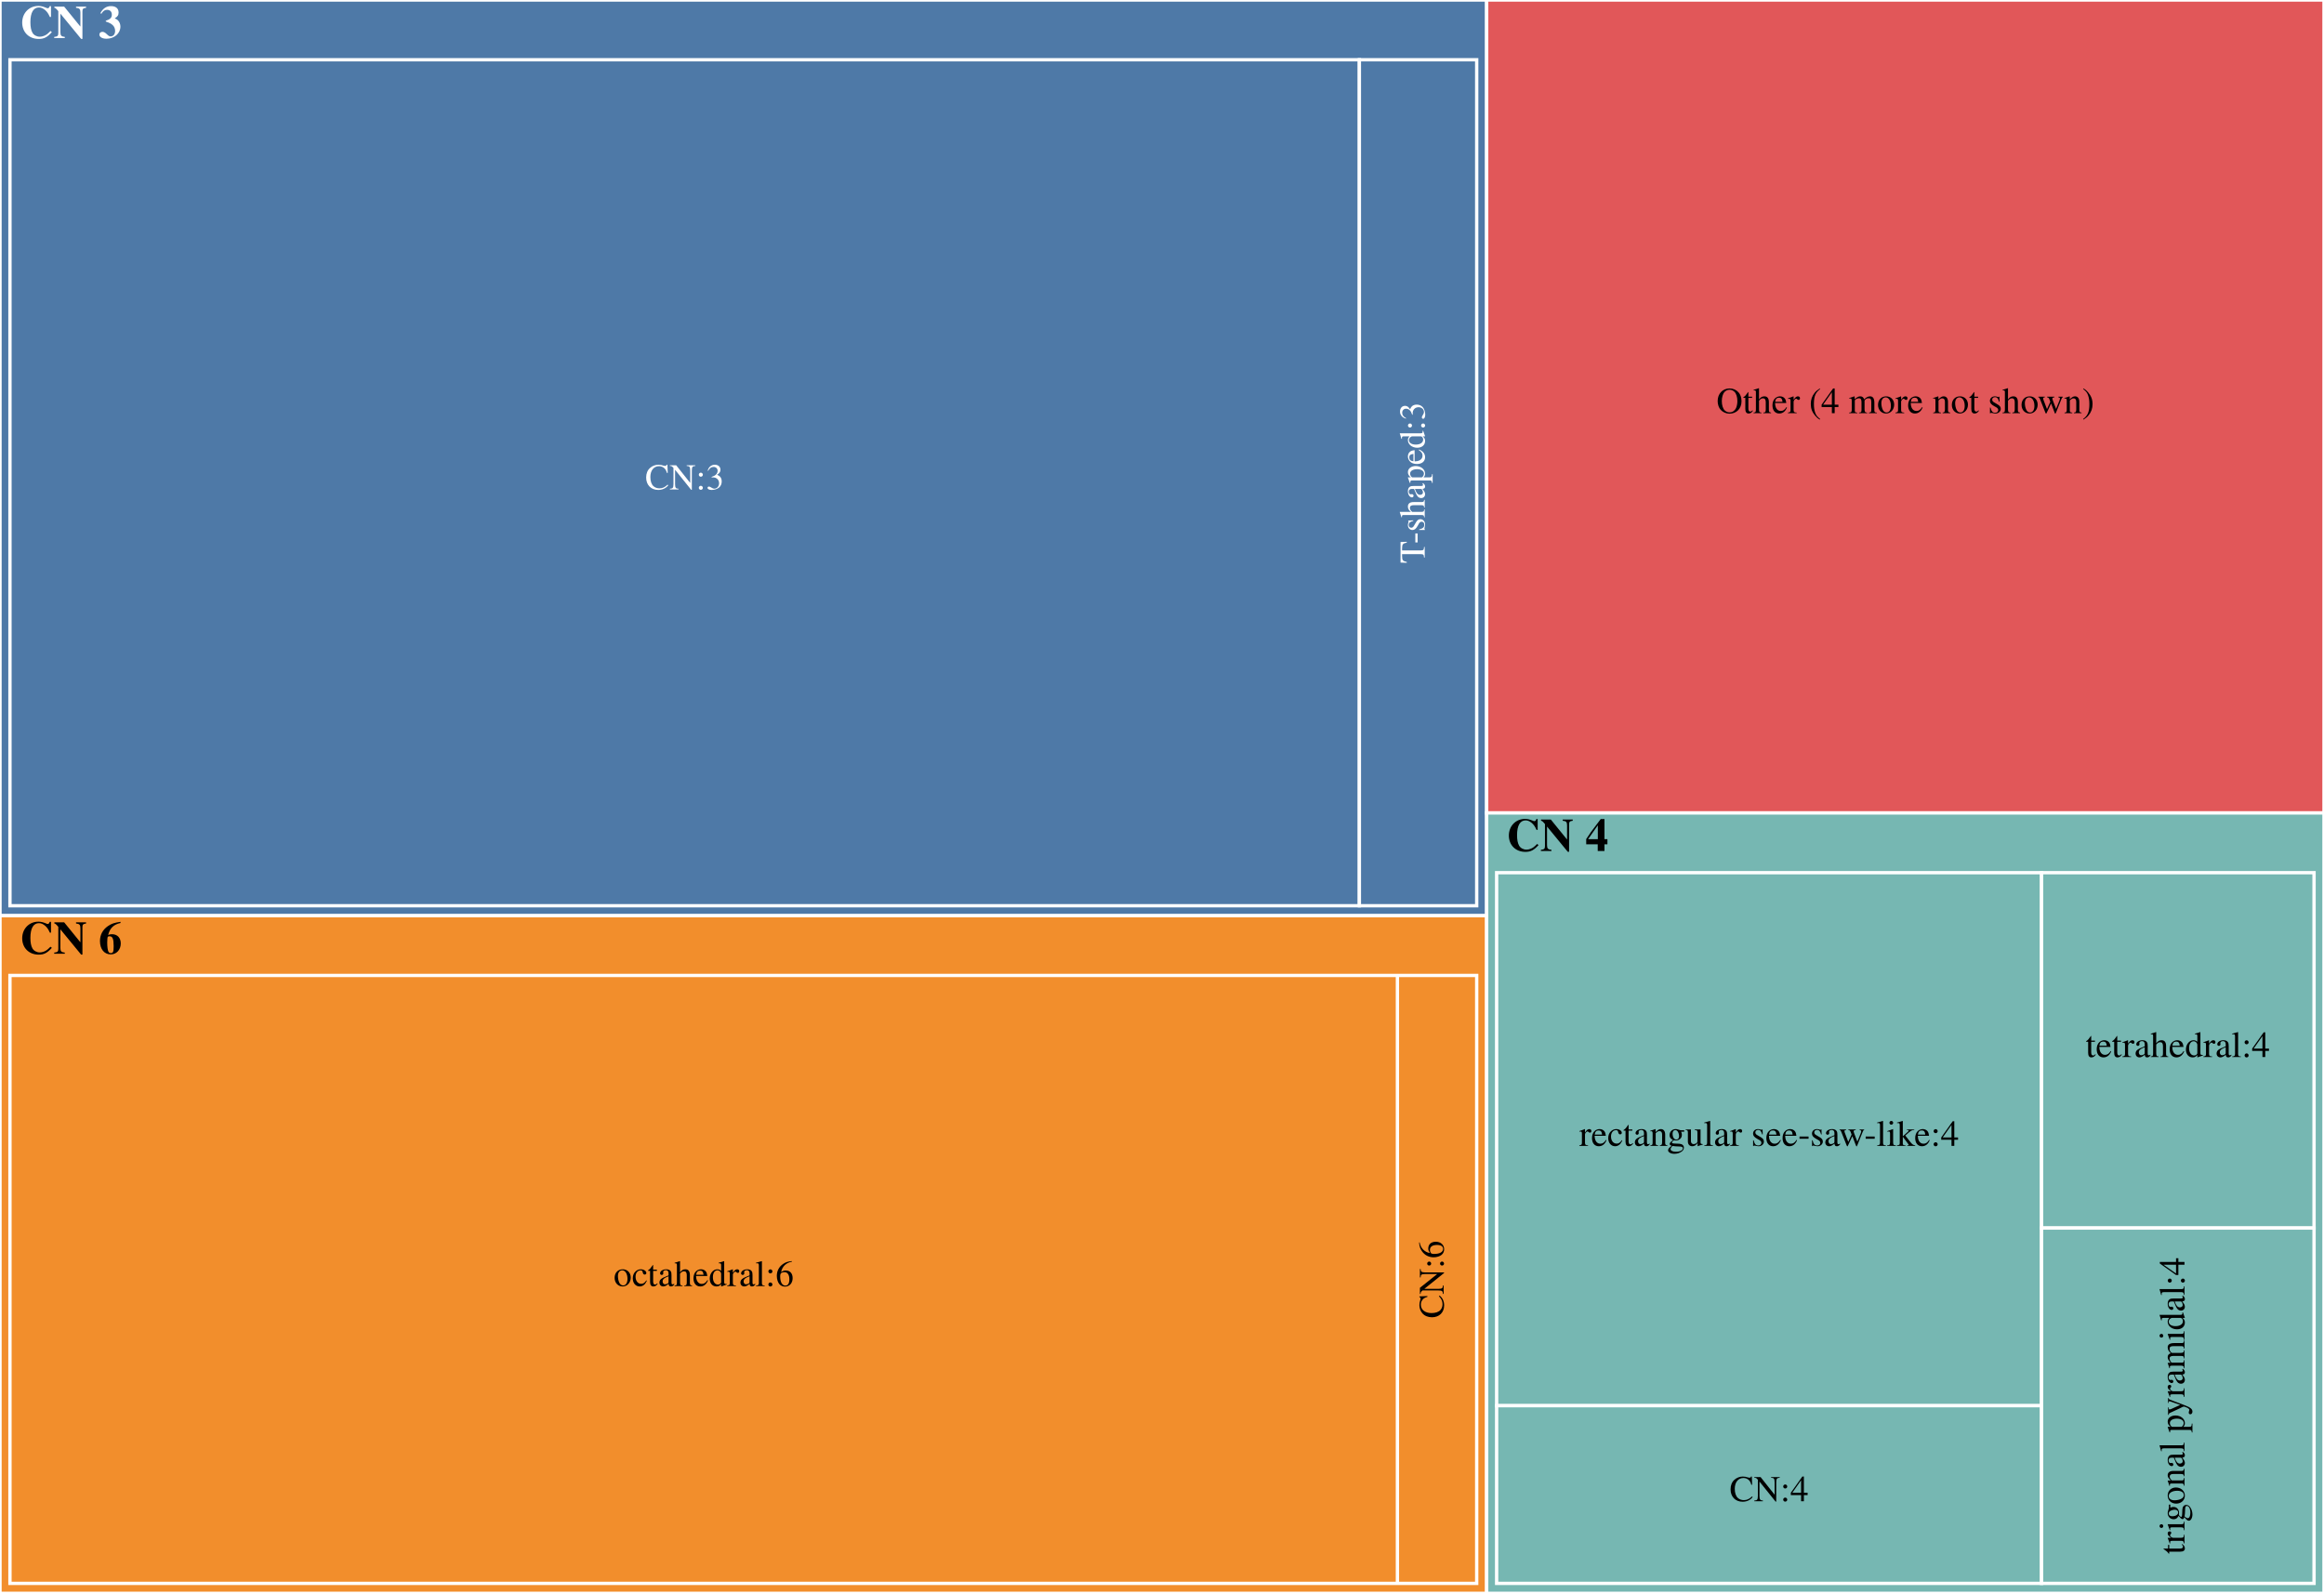
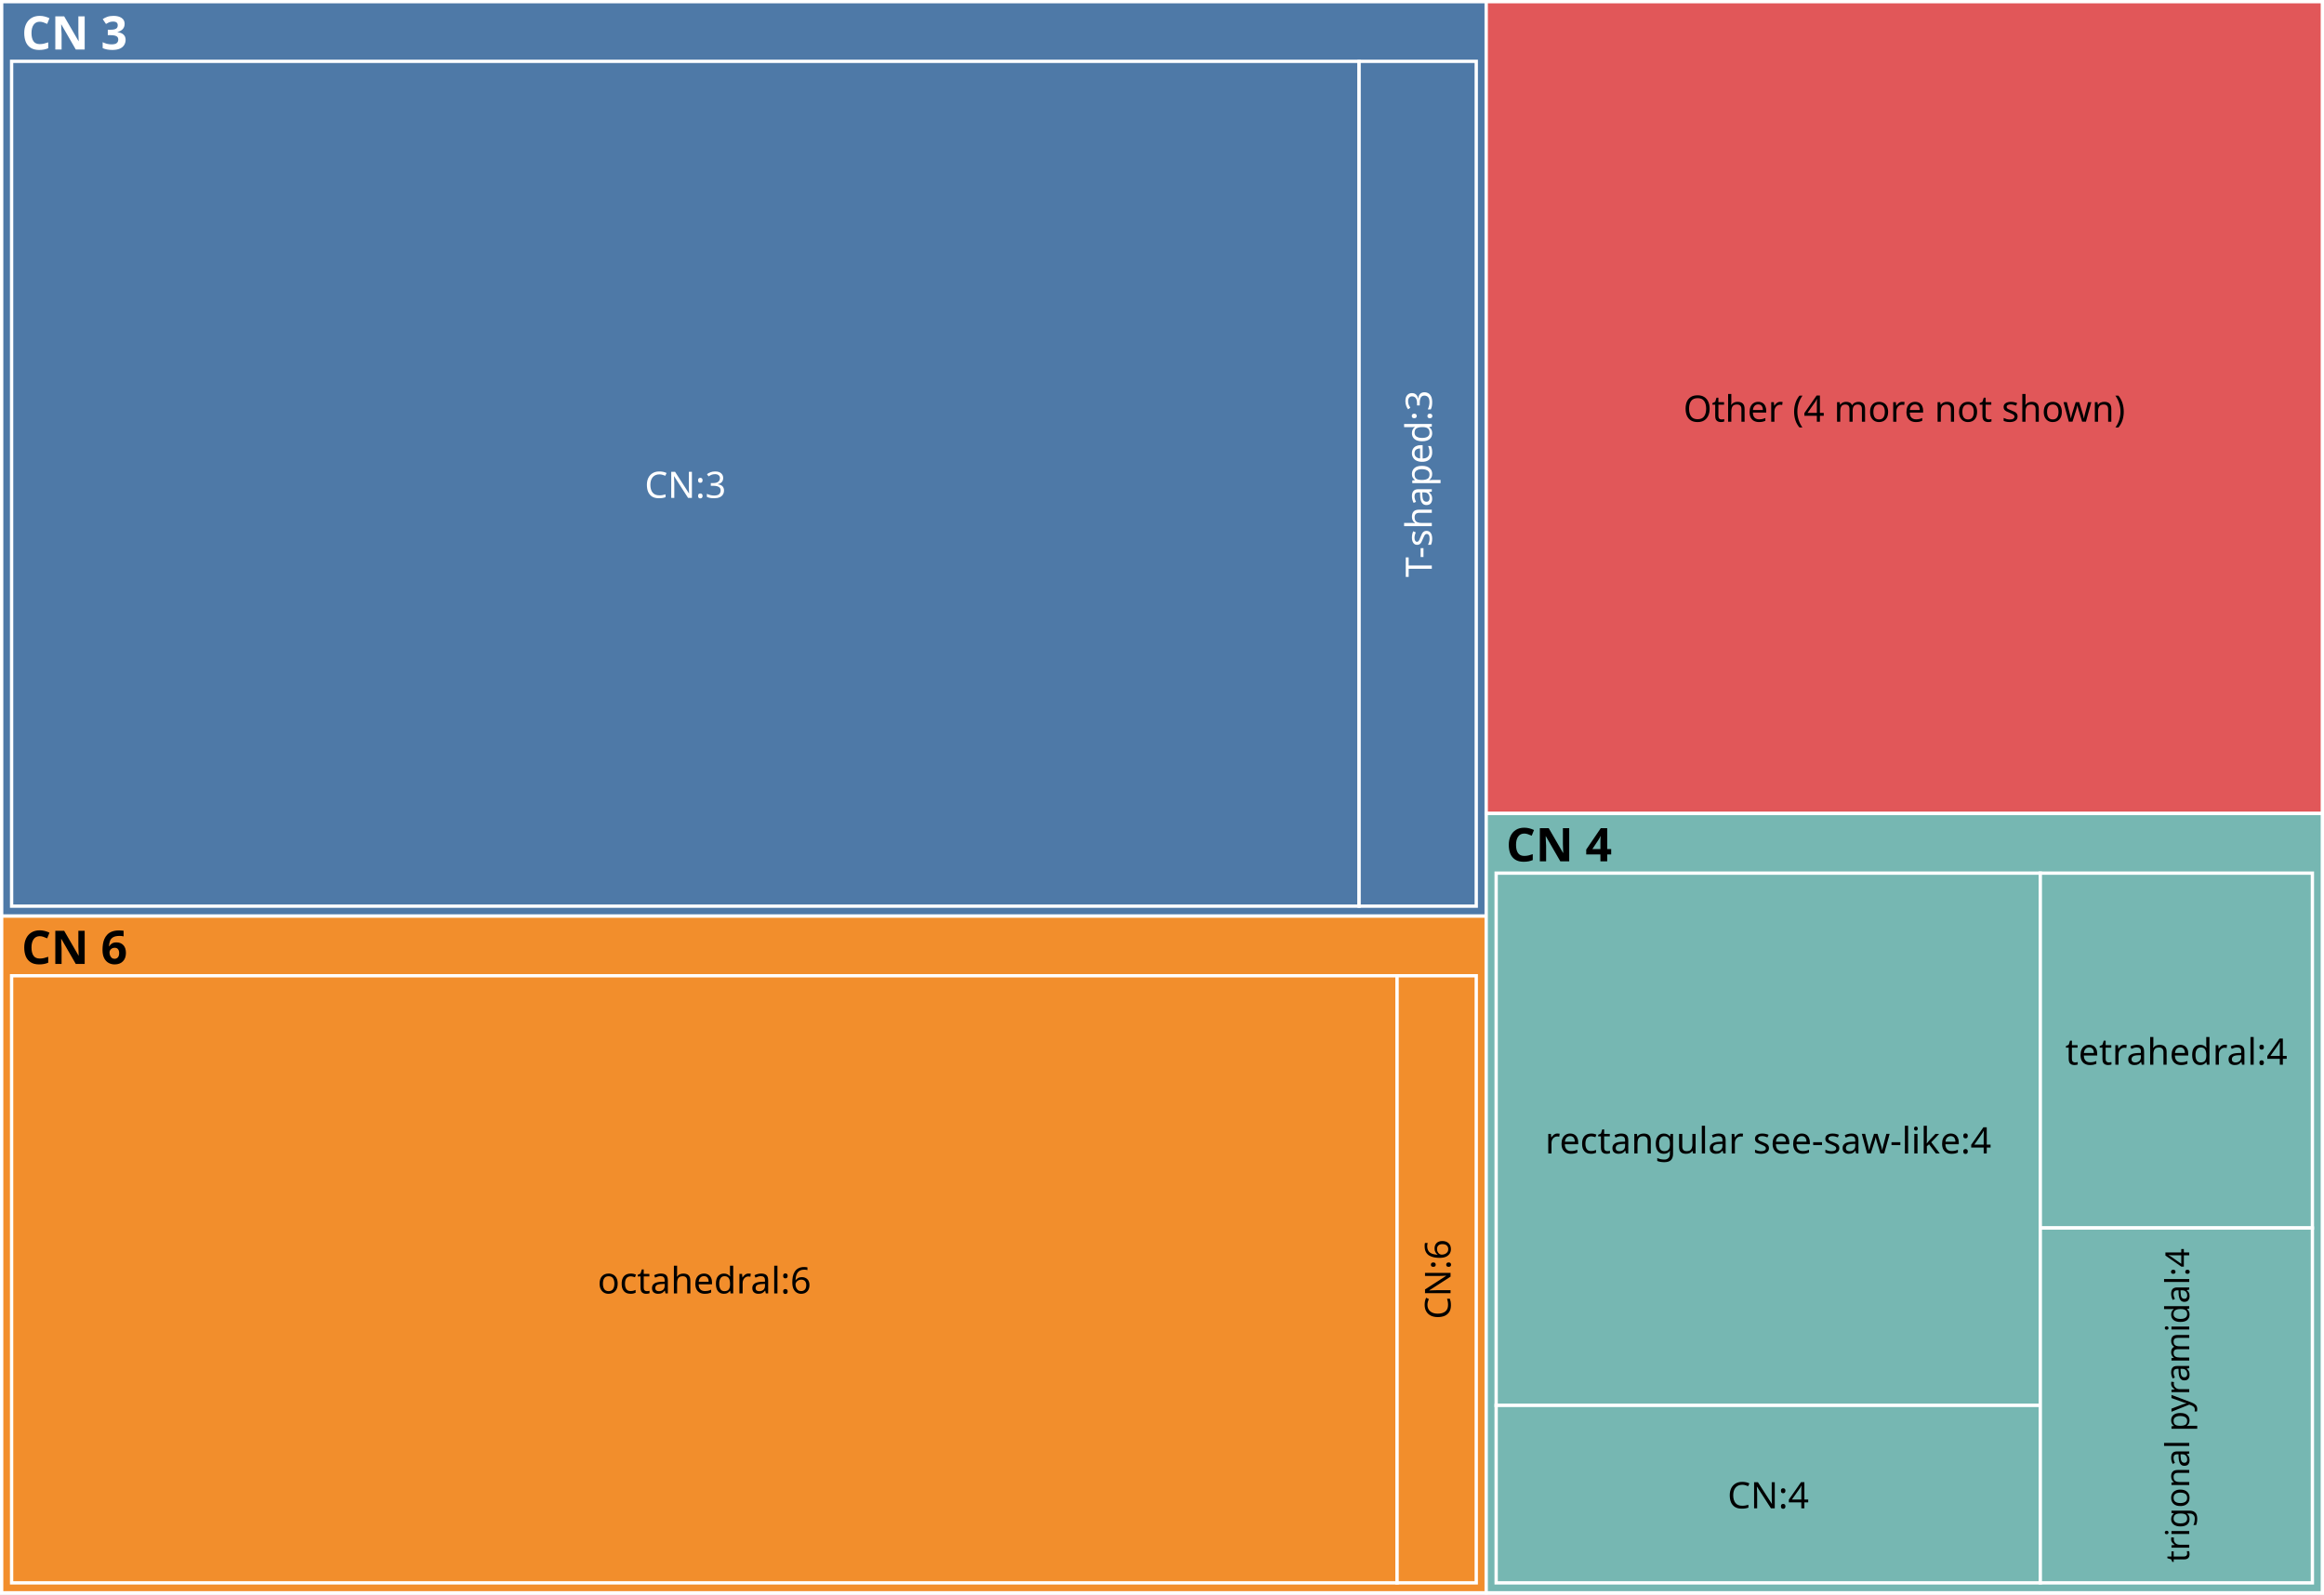
- <svg xmlns="http://www.w3.org/2000/svg" width="700" height="480" fill="#374151" aria-label="Treemap chart" color="#000" display="block" font-family="Times" font-size="11" font-weight="400" viewBox="0 0 700 480" word-spacing="0">
+ <svg xmlns="http://www.w3.org/2000/svg" viewBox="-0.5 -0.5 701 481" fill="rgb(55, 65, 81)" font-family="system-ui, sans-serif" font-size="11" width="701" height="481">
  <defs>
-     <clipPath id="a">
-       <path d="M1 1h445.79v16H1z" class="svelte-1blwn7z" />
+     <clipPath id="treemap-label-clip-c1-1">
+       <rect x="1" y="1" width="445.79" height="16" />
    </clipPath>
-     <clipPath id="b">
-       <path d="M4 19h404.45v252.86H4z" class="svelte-1blwn7z" />
+     <clipPath id="treemap-label-clip-c1-2">
+       <rect x="4" y="19" width="404.45" height="252.86" />
    </clipPath>
-     <clipPath id="c">
-       <path d="M410.45 19h33.34v252.86h-33.34z" class="svelte-1blwn7z" />
+     <clipPath id="treemap-label-clip-c1-3">
+       <rect x="410.45" y="19" width="33.34" height="252.86" />
    </clipPath>
-     <clipPath id="d">
-       <path d="M1 276.86h445.79v16H1z" class="svelte-1blwn7z" />
+     <clipPath id="treemap-label-clip-c1-4">
+       <rect x="1" y="276.86" width="445.79" height="16" />
    </clipPath>
-     <clipPath id="e">
-       <path d="M4 294.86h415.91V476H4z" class="svelte-1blwn7z" />
+     <clipPath id="treemap-label-clip-c1-5">
+       <rect x="4" y="294.86" width="415.91" height="181.14" />
    </clipPath>
-     <clipPath id="f">
-       <path d="M421.91 294.86h21.88V476h-21.88z" class="svelte-1blwn7z" />
+     <clipPath id="treemap-label-clip-c1-6">
+       <rect x="421.91" y="294.86" width="21.88" height="181.14" />
    </clipPath>
-     <clipPath id="g">
-       <path d="M448.79 1H699v242.9H448.79z" class="svelte-1blwn7z" />
+     <clipPath id="treemap-label-clip-c1-7">
+       <rect x="448.79" y="1" width="250.21" height="242.9" />
    </clipPath>
-     <clipPath id="h">
-       <path d="M448.79 245.9H699v16H448.79z" class="svelte-1blwn7z" />
+     <clipPath id="treemap-label-clip-c1-8">
+       <rect x="448.79" y="245.9" width="250.21" height="16" />
    </clipPath>
-     <clipPath id="i">
-       <path d="M451.79 263.9h162.14v158.58H451.79z" class="svelte-1blwn7z" />
+     <clipPath id="treemap-label-clip-c1-9">
+       <rect x="451.79" y="263.9" width="162.14" height="158.58" />
    </clipPath>
-     <clipPath id="j">
-       <path d="M451.79 424.47h162.14V476H451.79z" class="svelte-1blwn7z" />
+     <clipPath id="treemap-label-clip-c1-10">
+       <rect x="451.79" y="424.47" width="162.14" height="51.53" />
    </clipPath>
-     <clipPath id="k">
-       <path d="M615.93 263.9H696v105.05h-80.07z" class="svelte-1blwn7z" />
+     <clipPath id="treemap-label-clip-c1-11">
+       <rect x="615.93" y="263.9" width="80.07" height="105.05" />
    </clipPath>
-     <clipPath id="l">
-       <path d="M615.93 370.95H696V476h-80.07z" class="svelte-1blwn7z" />
+     <clipPath id="treemap-label-clip-c1-12">
+       <rect x="615.93" y="370.95" width="80.07" height="105.05" />
    </clipPath>
  </defs>
-   <g stroke="#fff" class="cells svelte-1blwn7z">
-     <path fill="#4e79a7" d="M0 0h447.79v275.86H0z" class="svelte-1blwn7z" />
-     <path fill="#4e79a7" d="M3 18h406.45v254.86H3z" class="svelte-1blwn7z" />
-     <path fill="#4e79a7" d="M409.45 18h35.34v254.86h-35.34z" class="svelte-1blwn7z" />
-     <path fill="#f28e2c" d="M0 275.86h447.79V480H0z" class="svelte-1blwn7z" />
-     <path fill="#f28e2c" d="M3 293.86h417.91V477H3zm417.91 0h23.88V477h-23.88z" class="svelte-1blwn7z" />
-     <path fill="#e15759" d="M447.79 0H700v244.9H447.79z" class="svelte-1blwn7z" />
-     <path fill="#76b7b2" d="M447.79 244.9H700V480H447.79z" class="svelte-1blwn7z" />
-     <path fill="#76b7b2" d="M450.79 262.9h164.14v160.58H450.79z" class="svelte-1blwn7z" />
-     <path fill="#76b7b2" d="M450.79 423.47h164.14V477H450.79zM614.93 262.9H697v107.05h-82.07z" class="svelte-1blwn7z" />
-     <path fill="#76b7b2" d="M614.93 369.95H697V477h-82.07z" class="svelte-1blwn7z" />
-   </g>
-   <g clip-path="url(&quot;#a&quot;)">
-     <text x="6" y="9" fill="#fff" class="cell-label header svelte-1blwn7z" display="block" dominant-baseline="central" font-size="14" font-weight="600">
-       <tspan x="6" y="9" class="svelte-1blwn7z">CN 3</tspan>
-     </text>
-   </g>
-   <g clip-path="url(&quot;#b&quot;)">
-     <text x="206.23" y="145.43" fill="#fff" class="cell-label svelte-1blwn7z" display="block" dominant-baseline="central" text-anchor="middle">
-       <tspan x="206.23" y="145.43" class="svelte-1blwn7z">CN:3</tspan>
-     </text>
-   </g>
-   <g clip-path="url(&quot;#c&quot;)">
-     <text x="427.12" y="145.43" fill="#fff" class="cell-label svelte-1blwn7z" display="block" dominant-baseline="central" text-anchor="middle" transform="rotate(-90 427.12 145.43)">
-       <tspan x="427.12" y="145.43" class="svelte-1blwn7z">T-shaped:3</tspan>
-     </text>
-   </g>
-   <g clip-path="url(&quot;#d&quot;)">
-     <text x="6" y="284.86" fill="#000" class="cell-label header svelte-1blwn7z" display="block" dominant-baseline="central" font-size="14" font-weight="600">
-       <tspan x="6" y="284.86" class="svelte-1blwn7z">CN 6</tspan>
-     </text>
-   </g>
-   <g clip-path="url(&quot;#e&quot;)">
-     <text x="211.96" y="385.43" fill="#000" class="cell-label svelte-1blwn7z" display="block" dominant-baseline="central" text-anchor="middle">
-       <tspan x="211.96" y="385.43" class="svelte-1blwn7z">octahedral:6</tspan>
-     </text>
-   </g>
-   <g clip-path="url(&quot;#f&quot;)">
-     <text x="432.85" y="385.43" fill="#000" class="cell-label svelte-1blwn7z" display="block" dominant-baseline="central" font-size="10.801" text-anchor="middle" transform="rotate(-90 432.85 385.43)">
-       <tspan x="432.85" y="385.43" class="svelte-1blwn7z">CN:6</tspan>
-     </text>
-   </g>
-   <g clip-path="url(&quot;#g&quot;)">
-     <text x="573.9" y="122.45" fill="#000" class="cell-label svelte-1blwn7z" display="block" dominant-baseline="central" text-anchor="middle">
-       <tspan x="573.9" y="122.45" class="svelte-1blwn7z">Other (4 more not shown)</tspan>
-     </text>
-   </g>
-   <g clip-path="url(&quot;#h&quot;)">
-     <text x="453.79" y="253.9" fill="#000" class="cell-label header svelte-1blwn7z" display="block" dominant-baseline="central" font-size="14" font-weight="600">
-       <tspan x="453.79" y="253.9" class="svelte-1blwn7z">CN 4</tspan>
-     </text>
-   </g>
-   <g clip-path="url(&quot;#i&quot;)">
-     <text x="532.86" y="343.19" fill="#000" class="cell-label svelte-1blwn7z" display="block" dominant-baseline="central" text-anchor="middle">
-       <tspan x="532.86" y="343.19" class="svelte-1blwn7z">rectangular see-saw-like:4</tspan>
-     </text>
-   </g>
-   <g clip-path="url(&quot;#j&quot;)">
-     <text x="532.86" y="450.24" fill="#000" class="cell-label svelte-1blwn7z" display="block" dominant-baseline="central" text-anchor="middle">
-       <tspan x="532.86" y="450.24" class="svelte-1blwn7z">CN:4</tspan>
-     </text>
-   </g>
-   <g clip-path="url(&quot;#k&quot;)">
-     <text x="655.97" y="316.42" fill="#000" class="cell-label svelte-1blwn7z" display="block" dominant-baseline="central" text-anchor="middle">
-       <tspan x="655.97" y="316.42" class="svelte-1blwn7z">tetrahedral:4</tspan>
-     </text>
-   </g>
-   <g clip-path="url(&quot;#l&quot;)">
-     <text x="655.97" y="423.47" fill="#000" class="cell-label svelte-1blwn7z" display="block" dominant-baseline="central" text-anchor="middle" transform="rotate(-90 655.97 423.47)">
-       <tspan x="655.97" y="423.47" class="svelte-1blwn7z">trigonal pyramidal:4</tspan>
-     </text>
+   <g transform="translate(0, 0)">
+     <g class="cells">
+       <rect x="0" y="0" width="447.79" height="275.86" fill="rgb(78, 121, 167)" stroke="rgb(255, 255, 255)" />
+       <rect x="3" y="18" width="406.45" height="254.86" fill="rgb(78, 121, 167)" stroke="rgb(255, 255, 255)" />
+       <rect x="409.45" y="18" width="35.34" height="254.86" fill="rgb(78, 121, 167)" stroke="rgb(255, 255, 255)" />
+       <rect x="0" y="275.86" width="447.79" height="204.14" fill="rgb(242, 142, 44)" stroke="rgb(255, 255, 255)" />
+       <rect x="3" y="293.86" width="417.91" height="183.14" fill="rgb(242, 142, 44)" stroke="rgb(255, 255, 255)" />
+       <rect x="420.91" y="293.86" width="23.88" height="183.14" fill="rgb(242, 142, 44)" stroke="rgb(255, 255, 255)" />
+       <rect x="447.79" y="0" width="252.21" height="244.9" fill="rgb(225, 87, 89)" stroke="rgb(255, 255, 255)" />
+       <rect x="447.79" y="244.9" width="252.21" height="235.1" fill="rgb(118, 183, 178)" stroke="rgb(255, 255, 255)" />
+       <rect x="450.79" y="262.9" width="164.14" height="160.58" fill="rgb(118, 183, 178)" stroke="rgb(255, 255, 255)" />
+       <rect x="450.79" y="423.47" width="164.14" height="53.53" fill="rgb(118, 183, 178)" stroke="rgb(255, 255, 255)" />
+       <rect x="614.93" y="262.9" width="82.07" height="107.05" fill="rgb(118, 183, 178)" stroke="rgb(255, 255, 255)" />
+       <rect x="614.93" y="369.95" width="82.07" height="107.05" fill="rgb(118, 183, 178)" stroke="rgb(255, 255, 255)" />
+     </g>
+     <g>
+       <g clip-path="url(#treemap-label-clip-c1-1)">
+         <text dominant-baseline="central" class="cell-label header" x="6" y="9" fill="rgb(255, 255, 255)" font-size="14" font-weight="600">
+           <tspan x="6" y="9">CN 3</tspan>
+         </text>
+       </g>
+       <g clip-path="url(#treemap-label-clip-c1-2)">
+         <text dominant-baseline="central" class="cell-label" x="206.23" y="145.43" fill="rgb(255, 255, 255)" text-anchor="middle">
+           <tspan x="206.23" y="145.43">CN:3</tspan>
+         </text>
+       </g>
+       <g clip-path="url(#treemap-label-clip-c1-3)">
+         <text dominant-baseline="central" class="cell-label" x="427.12" y="145.43" transform="rotate(-90, 427.12, 145.43)" fill="rgb(255, 255, 255)" text-anchor="middle">
+           <tspan x="427.12" y="145.43">T-shaped:3</tspan>
+         </text>
+       </g>
+       <g clip-path="url(#treemap-label-clip-c1-4)">
+         <text dominant-baseline="central" class="cell-label header" x="6" y="284.86" fill="rgb(0, 0, 0)" font-size="14" font-weight="600">
+           <tspan x="6" y="284.86">CN 6</tspan>
+         </text>
+       </g>
+       <g clip-path="url(#treemap-label-clip-c1-5)">
+         <text dominant-baseline="central" class="cell-label" x="211.96" y="385.43" fill="rgb(0, 0, 0)" text-anchor="middle">
+           <tspan x="211.96" y="385.43">octahedral:6</tspan>
+         </text>
+       </g>
+       <g clip-path="url(#treemap-label-clip-c1-6)">
+         <text dominant-baseline="central" class="cell-label" x="432.85" y="385.43" transform="rotate(-90, 432.85, 385.43)" fill="rgb(0, 0, 0)" font-size="10.8" text-anchor="middle">
+           <tspan x="432.85" y="385.43">CN:6</tspan>
+         </text>
+       </g>
+       <g clip-path="url(#treemap-label-clip-c1-7)">
+         <text dominant-baseline="central" class="cell-label" x="573.9" y="122.45" fill="rgb(0, 0, 0)" text-anchor="middle">
+           <tspan x="573.9" y="122.45">Other (4 more not shown)</tspan>
+         </text>
+       </g>
+       <g clip-path="url(#treemap-label-clip-c1-8)">
+         <text dominant-baseline="central" class="cell-label header" x="453.79" y="253.9" fill="rgb(0, 0, 0)" font-size="14" font-weight="600">
+           <tspan x="453.79" y="253.9">CN 4</tspan>
+         </text>
+       </g>
+       <g clip-path="url(#treemap-label-clip-c1-9)">
+         <text dominant-baseline="central" class="cell-label" x="532.86" y="343.19" fill="rgb(0, 0, 0)" text-anchor="middle">
+           <tspan x="532.86" y="343.19">rectangular see-saw-like:4</tspan>
+         </text>
+       </g>
+       <g clip-path="url(#treemap-label-clip-c1-10)">
+         <text dominant-baseline="central" class="cell-label" x="532.86" y="450.24" fill="rgb(0, 0, 0)" text-anchor="middle">
+           <tspan x="532.86" y="450.24">CN:4</tspan>
+         </text>
+       </g>
+       <g clip-path="url(#treemap-label-clip-c1-11)">
+         <text dominant-baseline="central" class="cell-label" x="655.97" y="316.42" fill="rgb(0, 0, 0)" text-anchor="middle">
+           <tspan x="655.97" y="316.42">tetrahedral:4</tspan>
+         </text>
+       </g>
+       <g clip-path="url(#treemap-label-clip-c1-12)">
+         <text dominant-baseline="central" class="cell-label" x="655.97" y="423.47" transform="rotate(-90, 655.97, 423.47)" fill="rgb(0, 0, 0)" font-size="10" text-anchor="middle">
+           <tspan x="655.97" y="423.47">trigonal pyramidal:4</tspan>
+         </text>
+       </g>
+     </g>
  </g>
</svg>
